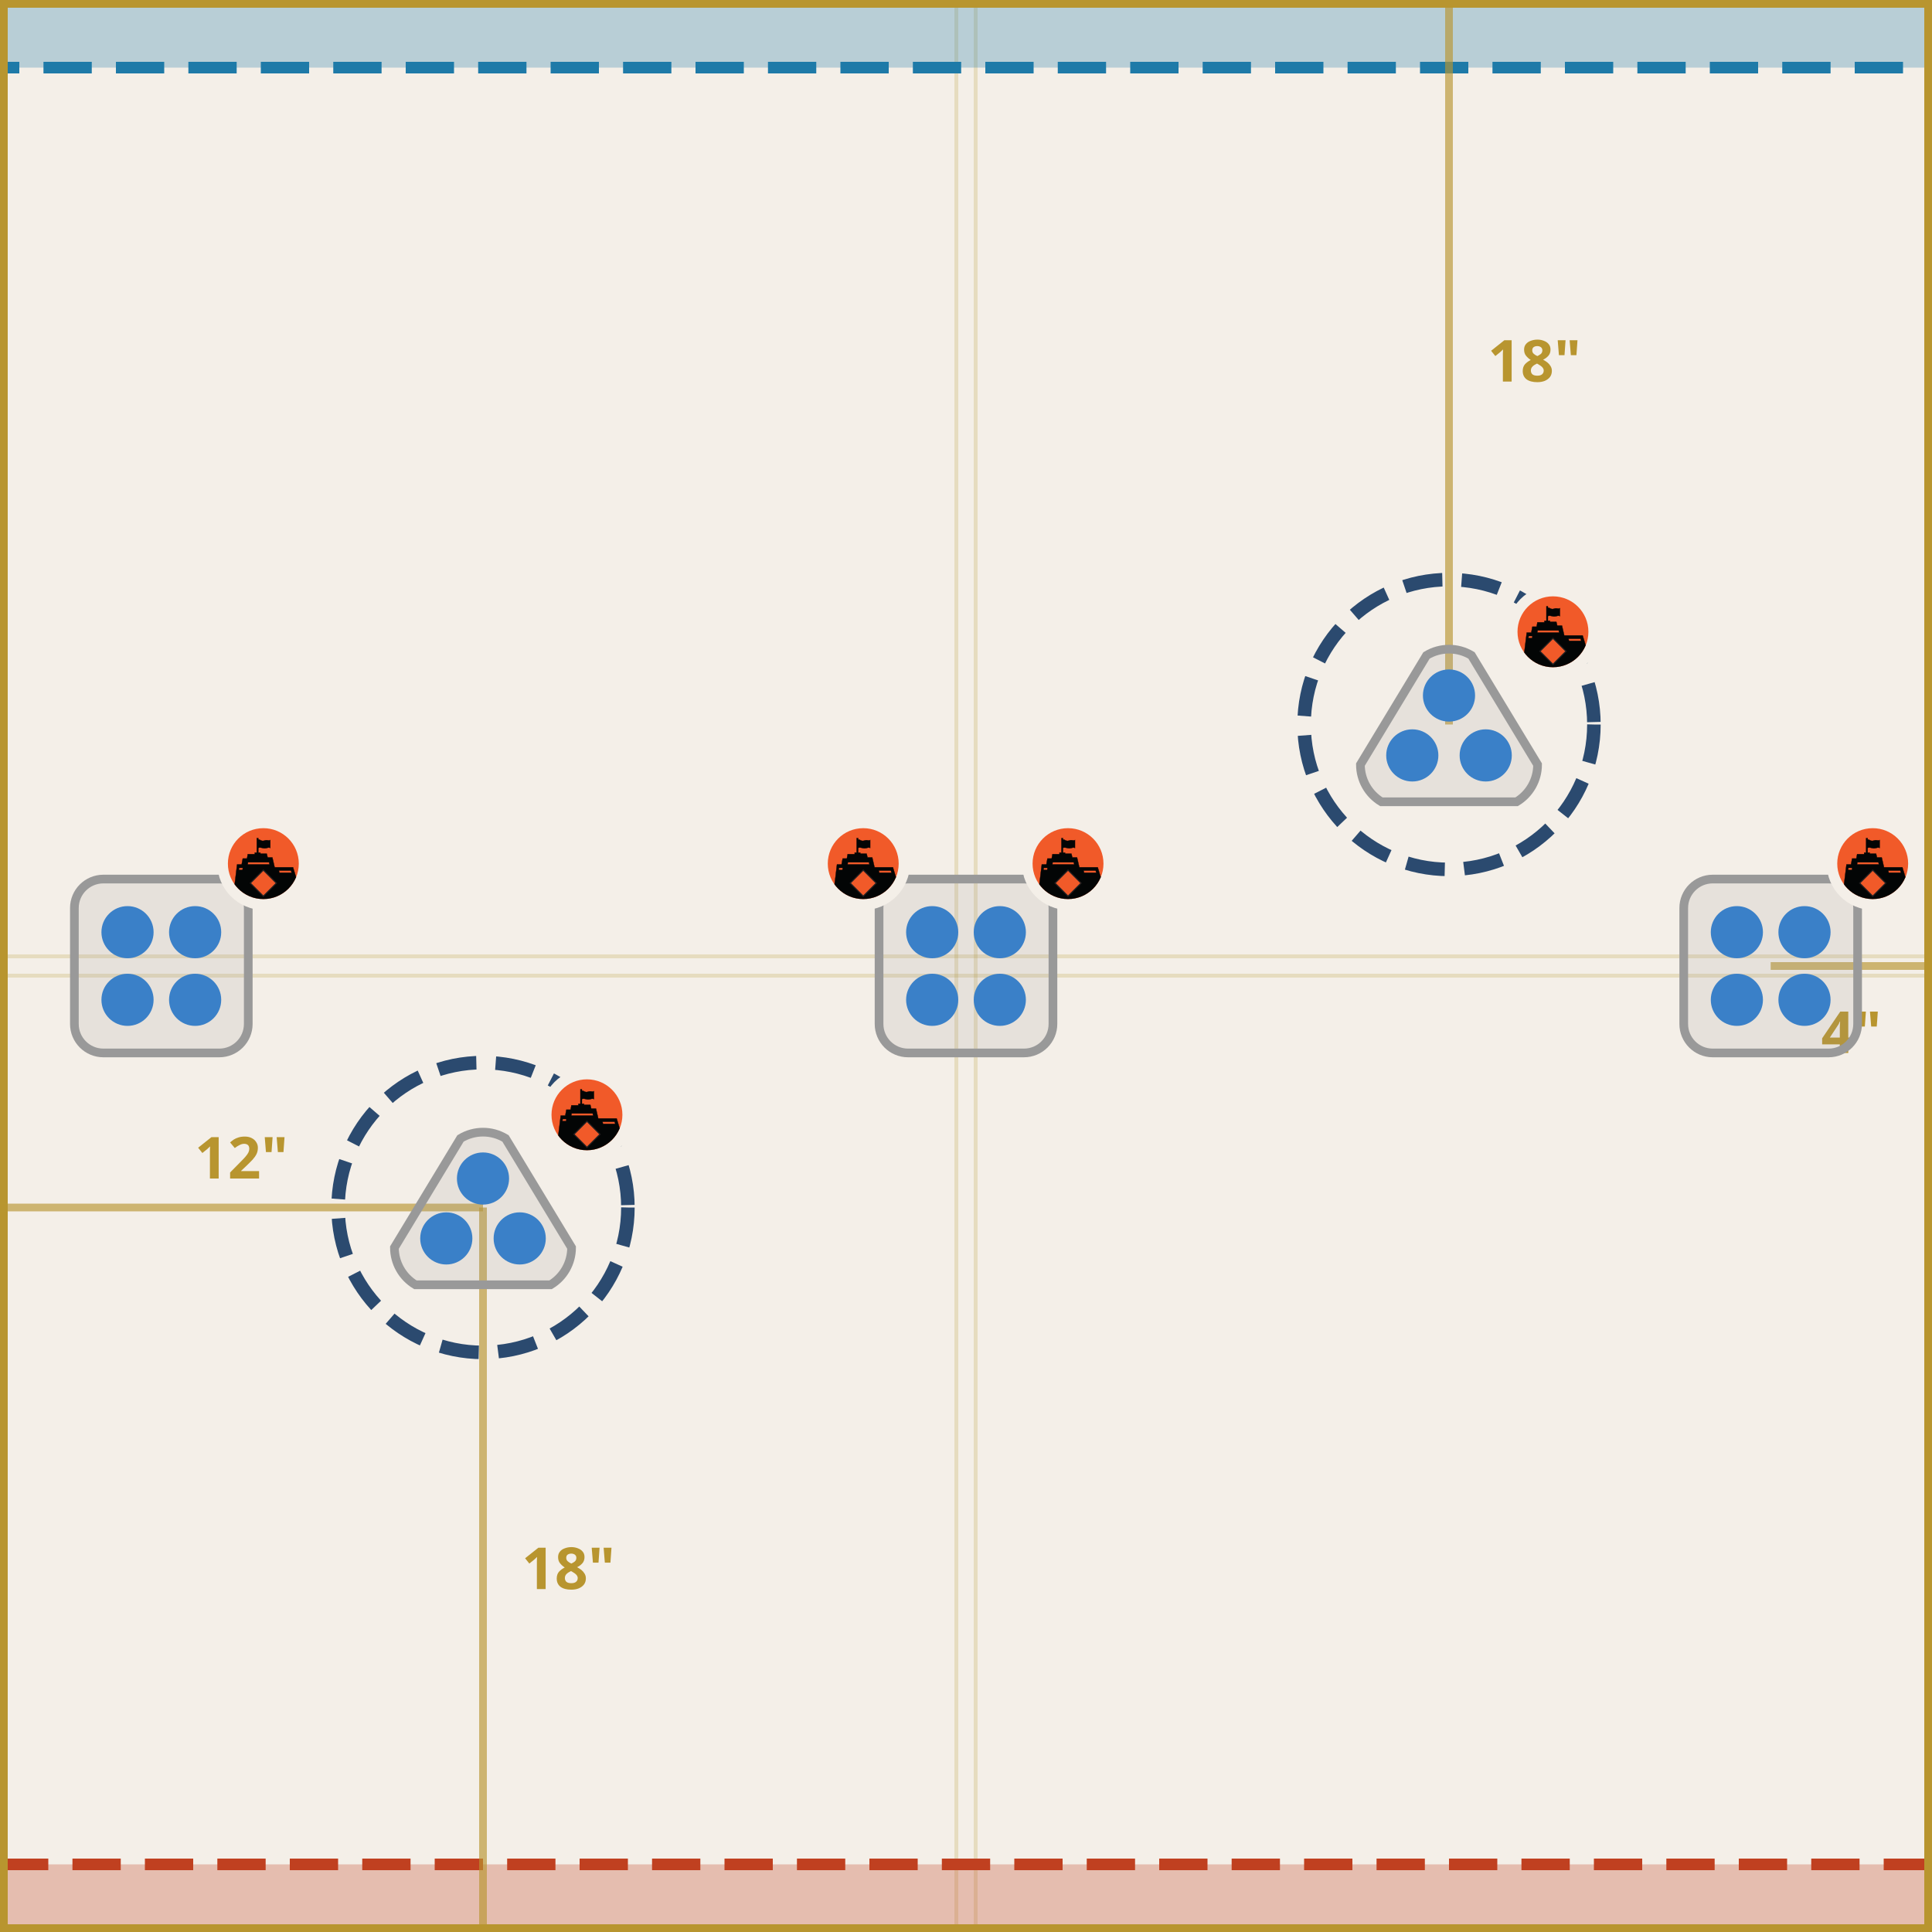
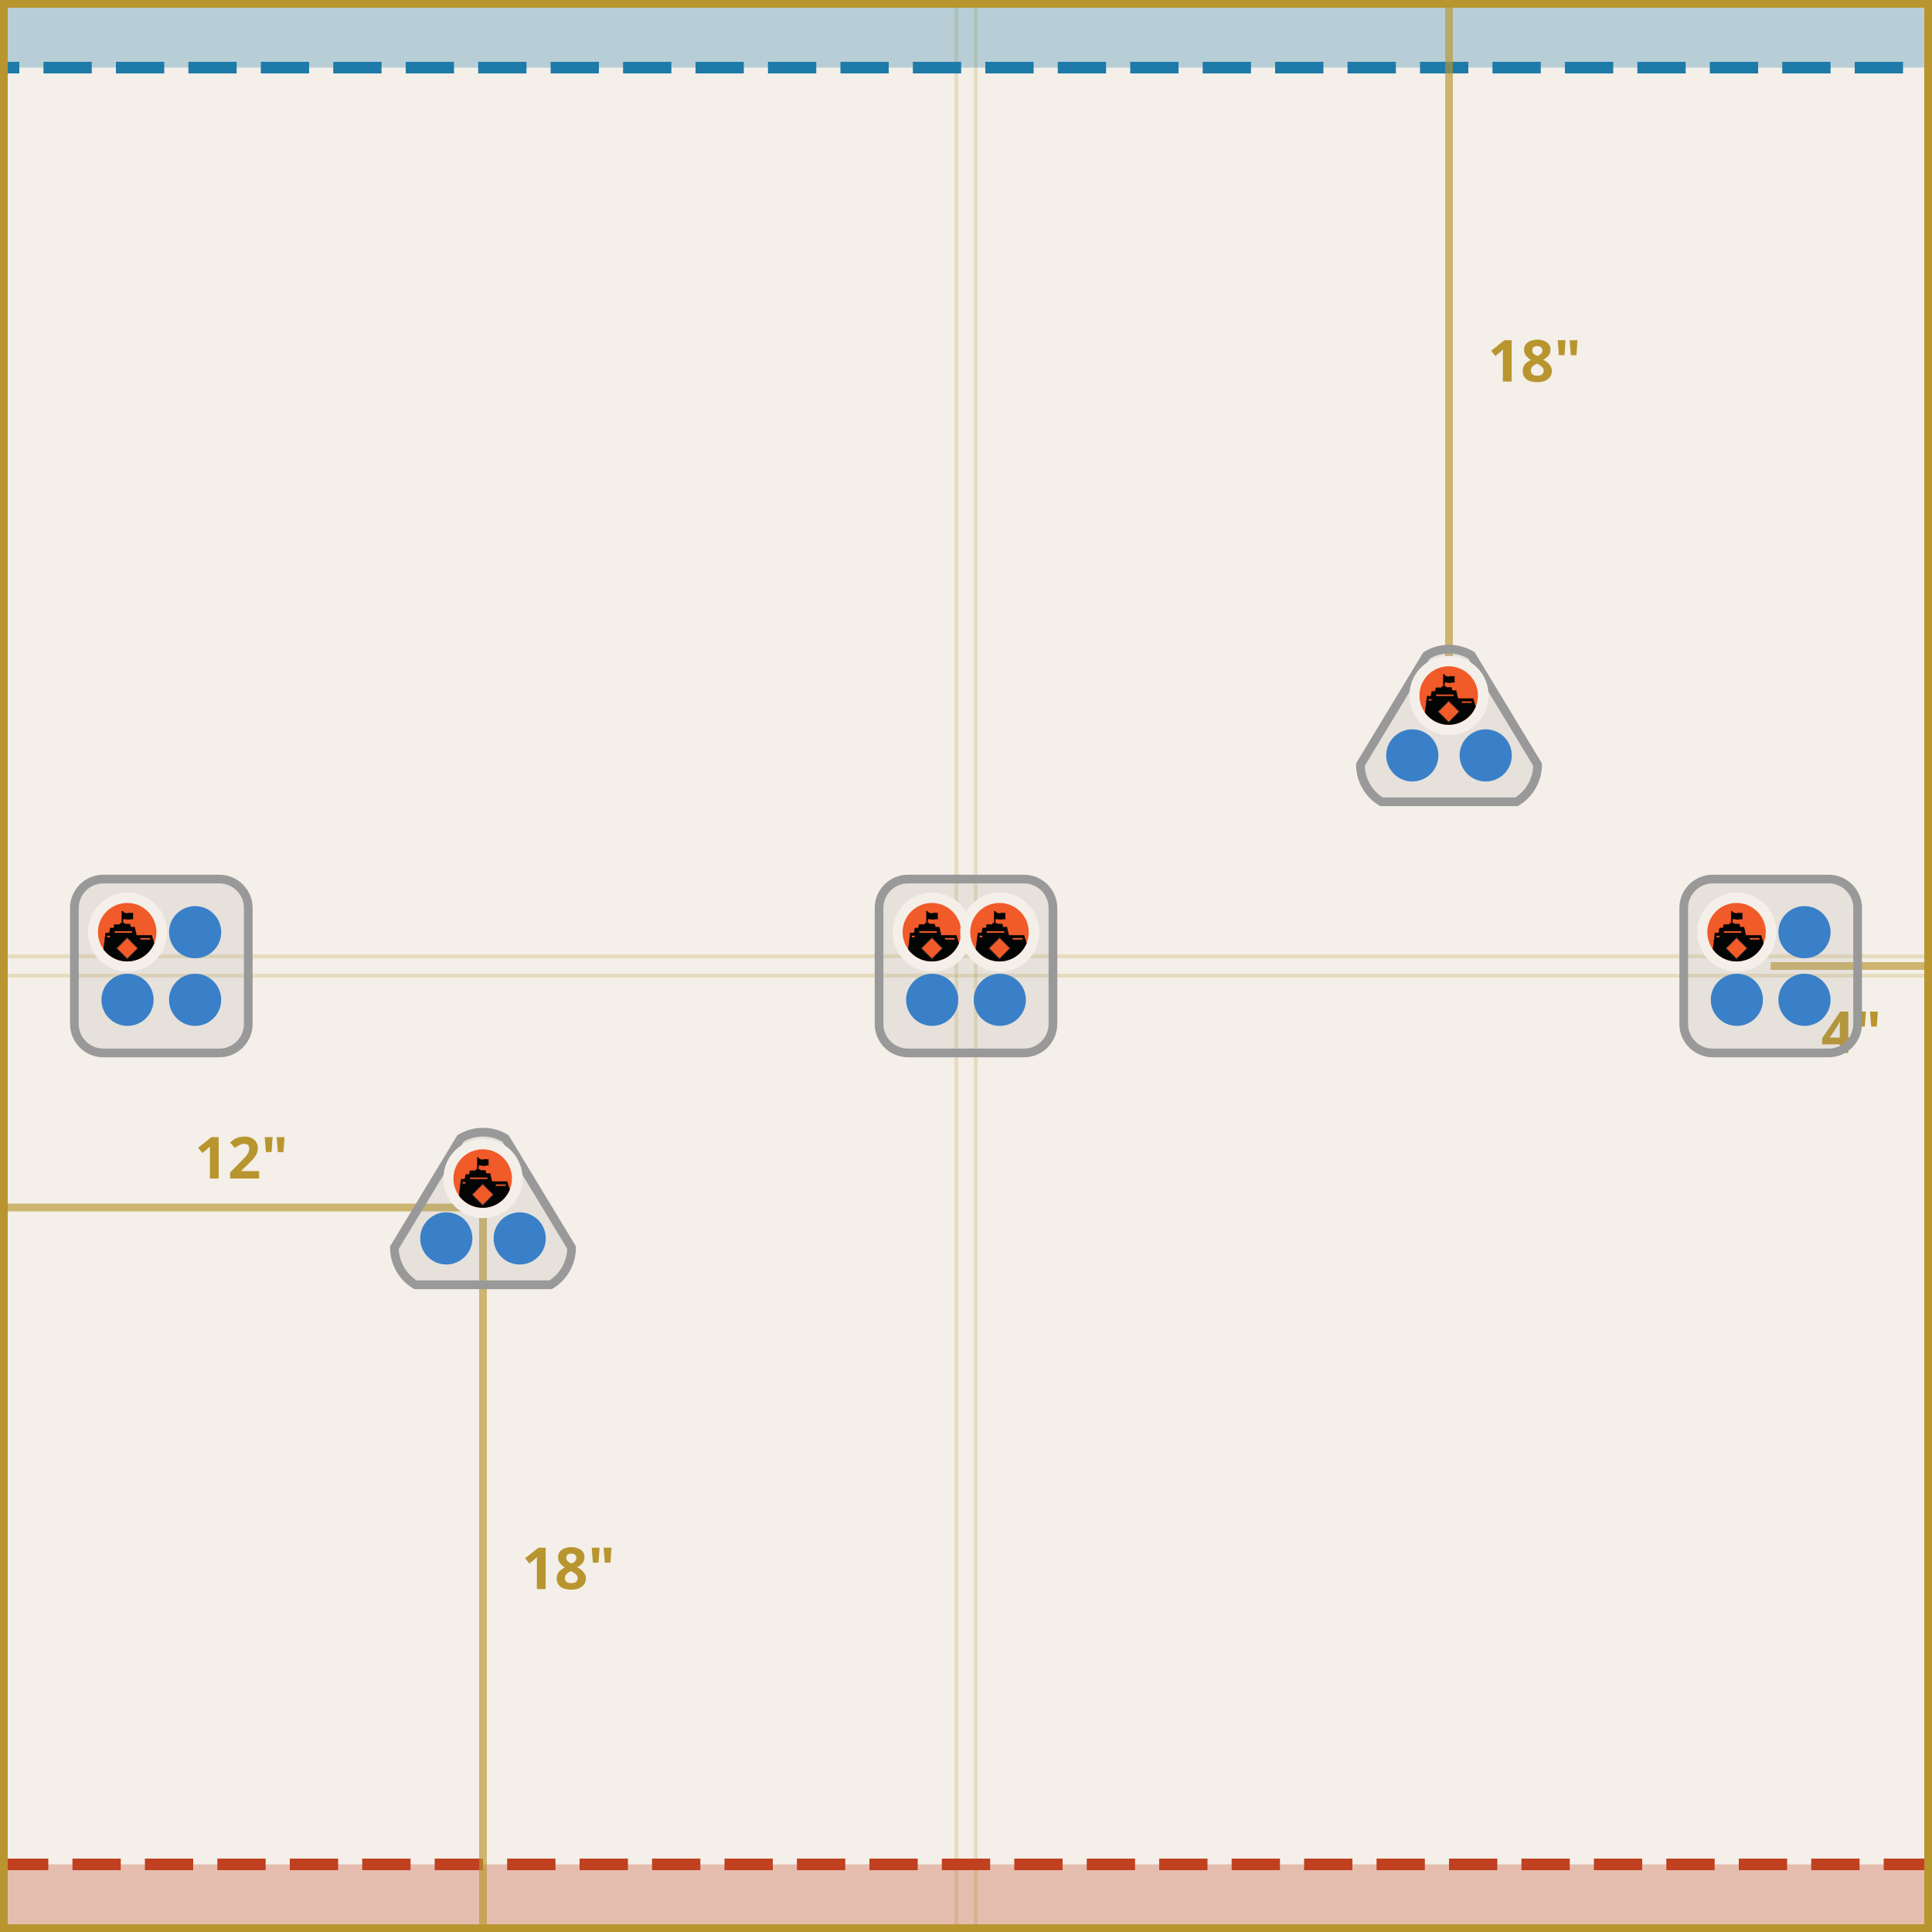
<svg xmlns="http://www.w3.org/2000/svg" viewBox="0 0 200 200" width="1000" height="1000">
  <rect width="200" height="200" fill="#f4efe8" />
  <line x1="99" y1="0" x2="99" y2="200" stroke="#B8952F" stroke-width=".4" opacity=".22" />
  <line x1="101" y1="0" x2="101" y2="200" stroke="#B8952F" stroke-width=".4" opacity=".22" />
  <line x1="0" y1="99" x2="200" y2="99" stroke="#B8952F" stroke-width=".4" opacity=".22" />
  <line x1="0" y1="101" x2="200" y2="101" stroke="#B8952F" stroke-width=".4" opacity=".22" />
  <rect x="0" y="0" width="200" height="7" fill="#1E7AA8" fill-opacity=".28" stroke="#1E7AA8" stroke-width="1.2" stroke-dasharray="5,2.5" />
  <rect x="0" y="193" width="200" height="7" fill="#C04020" fill-opacity=".28" stroke="#C04020" stroke-width="1.2" stroke-dasharray="5,2.5" />
  <rect x="0" y="0" width="200" height="200" fill="none" stroke="#B8952F" stroke-width="1.6" />
-   <line x1="150" y1="75" x2="150" y2="0" stroke="#B8952F" stroke-width=".8" opacity=".65" />
-   <line x1="147" y1="0" x2="153" y2="0" stroke="#B8952F" stroke-width=".8" opacity=".7" />
-   <text x="154" y="39.5" text-anchor="start" font-size="6" fill="#B8952F" font-family="sans-serif" font-weight="600">18"</text>
-   <line x1="50" y1="125" x2="0" y2="125" stroke="#B8952F" stroke-width=".8" opacity=".65" />
-   <line x1="0" y1="122" x2="0" y2="128" stroke="#B8952F" stroke-width=".8" opacity=".7" />
-   <text x="25" y="122" text-anchor="middle" font-size="6" fill="#B8952F" font-family="sans-serif" font-weight="600">12"</text>
-   <line x1="50" y1="125" x2="50" y2="200" stroke="#B8952F" stroke-width=".8" opacity=".65" />
-   <line x1="47" y1="200" x2="53" y2="200" stroke="#B8952F" stroke-width=".8" opacity=".7" />
-   <text x="54" y="164.5" text-anchor="start" font-size="6" fill="#B8952F" font-family="sans-serif" font-weight="600">18"</text>
+   <g data-size="clash">
+     <line x1="150" y1="75" x2="150" y2="0" stroke="#B8952F" stroke-width=".8" opacity=".65" />
+     <line x1="147" y1="0" x2="153" y2="0" stroke="#B8952F" stroke-width=".8" opacity=".7" />
+     <text x="154" y="39.5" text-anchor="start" font-size="6" fill="#B8952F" font-family="sans-serif" font-weight="600">18"</text>
+   </g>
+   <g data-size="clash">
+     <line x1="50" y1="125" x2="0" y2="125" stroke="#B8952F" stroke-width=".8" opacity=".65" />
+     <line x1="0" y1="122" x2="0" y2="128" stroke="#B8952F" stroke-width=".8" opacity=".7" />
+     <text x="25" y="122" text-anchor="middle" font-size="6" fill="#B8952F" font-family="sans-serif" font-weight="600">12"</text>
+     <line x1="50" y1="125" x2="50" y2="200" stroke="#B8952F" stroke-width=".8" opacity=".65" />
+     <line x1="47" y1="200" x2="53" y2="200" stroke="#B8952F" stroke-width=".8" opacity=".7" />
+     <text x="54" y="164.5" text-anchor="start" font-size="6" fill="#B8952F" font-family="sans-serif" font-weight="600">18"</text>
+   </g>
  <line x1="183.3" y1="100" x2="200" y2="100" stroke="#B8952F" stroke-width=".8" opacity=".65" />
  <line x1="200" y1="97" x2="200" y2="103" stroke="#B8952F" stroke-width=".8" opacity=".7" />
  <text x="191.65" y="109" text-anchor="middle" font-size="6" fill="#B8952F" font-family="sans-serif" font-weight="600">4"</text>
-   <circle cx="150" cy="75" r="15" fill="none" stroke="#2B4A6F" stroke-width="1.4" stroke-dasharray="4,2" />
-   <circle cx="50" cy="125" r="15" fill="none" stroke="#2B4A6F" stroke-width="1.4" stroke-dasharray="4,2" />
  <g>
    <rect x="7.7" y="91" width="18" height="18" rx="3" fill="rgb(150,150,150)" fill-opacity=".15" stroke="#999" stroke-width=".9" />
    <circle cx="13.2" cy="96.5" r="2.7" fill="#3A80C8" />
    <circle cx="20.2" cy="96.5" r="2.7" fill="#3A80C8" />
    <circle cx="13.2" cy="103.5" r="2.7" fill="#3A80C8" />
    <circle cx="20.2" cy="103.5" r="2.7" fill="#3A80C8" />
  </g>
-   <g>
-     <path d="M152.33,67.85 L159.17,79.15 A4.5,4.5 0 0,1 157,83 L143,83 A4.5,4.5 0 0,1 140.83,79.15 L147.67,67.85 A4.5,4.5 0 0,1 152.33,67.85 Z" fill="rgb(150,150,150)" fill-opacity=".15" stroke="#999" stroke-width=".9" />
-     <circle cx="150" cy="72" r="2.7" fill="#3A80C8" />
-     <circle cx="146.2" cy="78.2" r="2.7" fill="#3A80C8" />
-     <circle cx="153.8" cy="78.2" r="2.7" fill="#3A80C8" />
+   <g data-size="clash">
+     <g>
+       <path d="M152.33,67.85 L159.17,79.15 A4.5,4.5 0 0,1 157,83 L143,83 A4.5,4.5 0 0,1 140.83,79.15 L147.67,67.85 A4.5,4.5 0 0,1 152.33,67.85 Z" fill="rgb(150,150,150)" fill-opacity=".15" stroke="#999" stroke-width=".9" />
+       <circle cx="150" cy="72" r="2.7" fill="#3A80C8" />
+       <circle cx="146.2" cy="78.2" r="2.7" fill="#3A80C8" />
+       <circle cx="153.8" cy="78.2" r="2.7" fill="#3A80C8" />
+     </g>
  </g>
  <g>
    <rect x="91" y="91" width="18" height="18" rx="3" fill="rgb(150,150,150)" fill-opacity=".15" stroke="#999" stroke-width=".9" />
    <circle cx="96.5" cy="96.5" r="2.7" fill="#3A80C8" />
    <circle cx="103.5" cy="96.5" r="2.7" fill="#3A80C8" />
    <circle cx="96.5" cy="103.5" r="2.7" fill="#3A80C8" />
    <circle cx="103.5" cy="103.5" r="2.7" fill="#3A80C8" />
  </g>
-   <g>
-     <path d="M52.33,117.85 L59.17,129.15 A4.5,4.5 0 0,1 57,133 L43,133 A4.5,4.5 0 0,1 40.83,129.15 L47.67,117.85 A4.5,4.5 0 0,1 52.33,117.85 Z" fill="rgb(150,150,150)" fill-opacity=".15" stroke="#999" stroke-width=".9" />
-     <circle cx="50" cy="122" r="2.7" fill="#3A80C8" />
-     <circle cx="46.2" cy="128.2" r="2.7" fill="#3A80C8" />
-     <circle cx="53.8" cy="128.2" r="2.7" fill="#3A80C8" />
+   <g data-size="clash">
+     <g>
+       <path d="M52.33,117.85 L59.17,129.15 A4.5,4.5 0 0,1 57,133 L43,133 A4.5,4.5 0 0,1 40.83,129.15 L47.67,117.85 A4.5,4.5 0 0,1 52.33,117.85 Z" fill="rgb(150,150,150)" fill-opacity=".15" stroke="#999" stroke-width=".9" />
+       <circle cx="50" cy="122" r="2.7" fill="#3A80C8" />
+       <circle cx="46.2" cy="128.2" r="2.7" fill="#3A80C8" />
+       <circle cx="53.8" cy="128.2" r="2.7" fill="#3A80C8" />
+     </g>
  </g>
  <g>
    <rect x="174.3" y="91" width="18" height="18" rx="3" fill="rgb(150,150,150)" fill-opacity=".15" stroke="#999" stroke-width=".9" />
    <circle cx="179.8" cy="96.5" r="2.7" fill="#3A80C8" />
    <circle cx="186.8" cy="96.5" r="2.7" fill="#3A80C8" />
    <circle cx="179.8" cy="103.5" r="2.7" fill="#3A80C8" />
    <circle cx="186.8" cy="103.5" r="2.7" fill="#3A80C8" />
  </g>
-   <circle cx="27.3" cy="89.4" r="4.8" fill="#f4efe8" />
-   <g transform="translate(23.30,85.40) scale(0.125)">
+   <circle cx="13.2" cy="96.5" r="4.1" fill="#f4efe8" />
+   <g transform="translate(9.90,93.20) scale(0.103125)">
    <clipPath id="tk-out">
      <circle cx="31.69" cy="32.02" r="29.36" />
    </clipPath>
    <g clip-path="url(#tk-out)">
      <path fill="#f15a29" d="M61.06 32.02C61.06 48.24 47.91 61.38 31.69 61.38C15.48 61.38 2.33 48.24 2.33 32.02C2.33 15.8 15.48 2.65 31.69 2.65C47.91 2.65 61.06 15.8 61.06 32.02" />
      <path fill="#030505" stroke="#030405" stroke-width="0.25" d="M27.51 19.09L27.51 22.91L29.24 22.91L29.24 23.77L34.49 23.77L35.26 26.91L39.16 26.91L41.05 35.04L56.28 35.04L61.62 52.6L47.99 62.41L20.2 63.05L7.52 52.6L9.97 32.68L13.74 32.68L14.64 27.81L18.15 27.81L18.81 24.17L24.61 24.17L24.61 22.91L26.25 22.91L26.25 10.88L27.51 10.88L27.51 12.31C27.51 12.31 27.96 11.79 28.88 12.36C29.8 12.92 30.79 13.3 31.75 13.14C32.72 12.98 33.65 12.42 34.67 12.6C35.68 12.78 36.49 12.87 36.92 12.76C37.34 12.65 37.46 12.49 37.46 12.49L37.46 19.05C37.46 19.05 36.51 18.49 35.39 18.85C34.27 19.21 32.6 19.54 31.55 19.21C30.49 18.87 28.97 18.66 28.25 18.76C27.77 18.83 27.51 19.09 27.51 19.09" />
      <path fill="#f15a29" d="M11.59 35.51L14.68 35.51L14.46 37.26L11.37 37.26L11.59 35.51" />
      <path fill="none" stroke="#030405" stroke-width="0.25" d="M11.59 35.51L11.37 37.26L14.46 37.26L14.68 35.51Z" />
      <path fill="#f15a29" d="M44.57 37.8L54.59 37.8L55.12 39.55L44.98 39.55L44.57 37.8" />
      <path fill="none" stroke="#030405" stroke-width="0.25" d="M44.57 37.8L44.98 39.55L55.12 39.55L54.59 37.8Z" />
      <path fill="#f15a29" d="M18.97 30.93L36.44 30.93L36.85 32.68L18.75 32.68L18.97 30.93" />
      <path fill="none" stroke="#030405" stroke-width="0.25" d="M18.97 30.93L18.75 32.68L36.85 32.68L36.44 30.93Z" />
      <path fill="#f15a29" d="M31.69 58.97L20.9 48.17L31.69 37.38L42.49 48.17L31.69 58.97" />
      <path fill="none" stroke="#231f20" stroke-width="0.93" d="M31.69 58.97L42.49 48.17L31.69 37.38L20.9 48.17Z" />
    </g>
  </g>
-   <circle cx="160.8" cy="65.4" r="4.8" fill="#f4efe8" />
-   <g transform="translate(156.80,61.40) scale(0.125)">
+   <g data-size="clash">
+     <circle cx="150.0" cy="72.0" r="4.1" fill="#f4efe8" />
+     <g transform="translate(146.70,68.70) scale(0.103125)">
+       <clipPath id="tk-out">
+         <circle cx="31.69" cy="32.02" r="29.36" />
+       </clipPath>
+       <g clip-path="url(#tk-out)">
+         <path fill="#f15a29" d="M61.06 32.02C61.06 48.24 47.91 61.38 31.69 61.38C15.48 61.38 2.33 48.24 2.33 32.02C2.33 15.8 15.48 2.65 31.69 2.65C47.91 2.65 61.06 15.8 61.06 32.02" />
+         <path fill="#030505" stroke="#030405" stroke-width="0.25" d="M27.51 19.09L27.51 22.91L29.24 22.91L29.24 23.77L34.49 23.77L35.26 26.91L39.16 26.91L41.05 35.04L56.28 35.04L61.62 52.6L47.99 62.41L20.2 63.05L7.52 52.6L9.97 32.68L13.74 32.68L14.64 27.81L18.15 27.81L18.81 24.17L24.61 24.17L24.61 22.91L26.25 22.91L26.25 10.88L27.51 10.88L27.51 12.31C27.51 12.31 27.96 11.79 28.88 12.36C29.8 12.92 30.79 13.3 31.75 13.14C32.72 12.98 33.65 12.42 34.67 12.6C35.68 12.78 36.49 12.87 36.92 12.76C37.34 12.65 37.46 12.49 37.46 12.49L37.46 19.05C37.46 19.05 36.51 18.49 35.39 18.85C34.27 19.21 32.6 19.54 31.55 19.21C30.49 18.87 28.97 18.66 28.25 18.76C27.77 18.83 27.51 19.09 27.51 19.09" />
+         <path fill="#f15a29" d="M11.59 35.51L14.68 35.51L14.46 37.26L11.37 37.26L11.59 35.51" />
+         <path fill="none" stroke="#030405" stroke-width="0.25" d="M11.59 35.51L11.37 37.26L14.46 37.26L14.68 35.51Z" />
+         <path fill="#f15a29" d="M44.57 37.8L54.59 37.8L55.12 39.55L44.98 39.55L44.57 37.8" />
+         <path fill="none" stroke="#030405" stroke-width="0.25" d="M44.57 37.8L44.98 39.55L55.12 39.55L54.59 37.8Z" />
+         <path fill="#f15a29" d="M18.97 30.93L36.44 30.93L36.85 32.68L18.75 32.68L18.97 30.93" />
+         <path fill="none" stroke="#030405" stroke-width="0.25" d="M18.97 30.93L18.75 32.68L36.85 32.68L36.44 30.93Z" />
+         <path fill="#f15a29" d="M31.69 58.97L20.9 48.17L31.69 37.38L42.49 48.17L31.69 58.97" />
+         <path fill="none" stroke="#231f20" stroke-width="0.93" d="M31.69 58.97L42.49 48.17L31.69 37.38L20.9 48.17Z" />
+       </g>
+     </g>
+   </g>
+   <circle cx="96.5" cy="96.5" r="4.1" fill="#f4efe8" />
+   <g transform="translate(93.20,93.20) scale(0.103125)">
    <clipPath id="tk-out">
      <circle cx="31.69" cy="32.02" r="29.36" />
    </clipPath>
    <g clip-path="url(#tk-out)">
      <path fill="#f15a29" d="M61.06 32.02C61.06 48.24 47.91 61.38 31.69 61.38C15.48 61.38 2.33 48.24 2.33 32.02C2.33 15.8 15.48 2.65 31.69 2.65C47.91 2.65 61.06 15.8 61.06 32.02" />
      <path fill="#030505" stroke="#030405" stroke-width="0.25" d="M27.51 19.09L27.51 22.91L29.24 22.91L29.24 23.77L34.49 23.77L35.26 26.91L39.16 26.91L41.05 35.04L56.28 35.04L61.62 52.6L47.99 62.41L20.2 63.05L7.52 52.6L9.97 32.68L13.74 32.68L14.64 27.81L18.15 27.81L18.81 24.17L24.61 24.17L24.61 22.91L26.25 22.91L26.25 10.88L27.51 10.88L27.51 12.31C27.51 12.31 27.96 11.79 28.88 12.36C29.8 12.92 30.79 13.3 31.75 13.14C32.72 12.98 33.65 12.42 34.67 12.6C35.68 12.78 36.49 12.87 36.92 12.76C37.34 12.65 37.46 12.49 37.46 12.49L37.46 19.05C37.46 19.05 36.51 18.49 35.39 18.85C34.27 19.21 32.6 19.54 31.55 19.21C30.49 18.87 28.97 18.66 28.25 18.76C27.77 18.83 27.51 19.09 27.51 19.09" />
      <path fill="#f15a29" d="M11.59 35.51L14.68 35.51L14.46 37.26L11.37 37.26L11.59 35.51" />
      <path fill="none" stroke="#030405" stroke-width="0.25" d="M11.59 35.51L11.37 37.26L14.46 37.26L14.68 35.51Z" />
      <path fill="#f15a29" d="M44.57 37.8L54.59 37.8L55.12 39.55L44.98 39.55L44.57 37.8" />
      <path fill="none" stroke="#030405" stroke-width="0.25" d="M44.57 37.8L44.98 39.55L55.12 39.55L54.59 37.8Z" />
      <path fill="#f15a29" d="M18.97 30.93L36.44 30.93L36.85 32.68L18.75 32.68L18.97 30.93" />
      <path fill="none" stroke="#030405" stroke-width="0.25" d="M18.97 30.93L18.75 32.68L36.85 32.68L36.44 30.93Z" />
      <path fill="#f15a29" d="M31.69 58.97L20.9 48.17L31.69 37.38L42.49 48.17L31.69 58.97" />
      <path fill="none" stroke="#231f20" stroke-width="0.93" d="M31.69 58.97L42.49 48.17L31.69 37.38L20.9 48.17Z" />
    </g>
  </g>
-   <circle cx="110.6" cy="89.4" r="4.8" fill="#f4efe8" />
-   <g transform="translate(106.60,85.40) scale(0.125)">
+   <circle cx="103.5" cy="96.5" r="4.1" fill="#f4efe8" />
+   <g transform="translate(100.20,93.20) scale(0.103125)">
    <clipPath id="tk-out">
      <circle cx="31.69" cy="32.02" r="29.36" />
    </clipPath>
    <g clip-path="url(#tk-out)">
      <path fill="#f15a29" d="M61.06 32.02C61.06 48.24 47.91 61.38 31.69 61.38C15.48 61.38 2.33 48.24 2.33 32.02C2.33 15.8 15.48 2.65 31.69 2.65C47.91 2.65 61.06 15.8 61.06 32.02" />
      <path fill="#030505" stroke="#030405" stroke-width="0.25" d="M27.51 19.09L27.51 22.91L29.24 22.91L29.24 23.77L34.49 23.77L35.26 26.91L39.16 26.91L41.05 35.04L56.28 35.04L61.62 52.6L47.99 62.41L20.2 63.05L7.52 52.6L9.97 32.68L13.74 32.68L14.64 27.81L18.15 27.81L18.81 24.17L24.61 24.17L24.61 22.91L26.25 22.91L26.25 10.88L27.51 10.88L27.51 12.31C27.51 12.31 27.96 11.79 28.88 12.36C29.8 12.92 30.79 13.3 31.75 13.14C32.72 12.98 33.65 12.42 34.67 12.6C35.68 12.78 36.49 12.87 36.92 12.76C37.34 12.65 37.46 12.49 37.46 12.49L37.46 19.05C37.46 19.05 36.51 18.49 35.39 18.85C34.27 19.21 32.6 19.54 31.55 19.21C30.49 18.87 28.97 18.66 28.25 18.76C27.77 18.83 27.51 19.09 27.51 19.09" />
      <path fill="#f15a29" d="M11.59 35.51L14.68 35.51L14.46 37.26L11.37 37.26L11.59 35.51" />
      <path fill="none" stroke="#030405" stroke-width="0.25" d="M11.59 35.51L11.37 37.26L14.46 37.26L14.68 35.51Z" />
      <path fill="#f15a29" d="M44.57 37.8L54.59 37.8L55.12 39.55L44.98 39.55L44.57 37.8" />
      <path fill="none" stroke="#030405" stroke-width="0.25" d="M44.57 37.8L44.98 39.55L55.12 39.55L54.59 37.8Z" />
      <path fill="#f15a29" d="M18.97 30.93L36.44 30.93L36.85 32.68L18.75 32.68L18.97 30.93" />
      <path fill="none" stroke="#030405" stroke-width="0.25" d="M18.97 30.93L18.75 32.68L36.85 32.68L36.44 30.93Z" />
      <path fill="#f15a29" d="M31.69 58.97L20.9 48.17L31.69 37.38L42.49 48.17L31.69 58.97" />
      <path fill="none" stroke="#231f20" stroke-width="0.93" d="M31.69 58.97L42.49 48.17L31.69 37.38L20.9 48.17Z" />
    </g>
  </g>
-   <circle cx="89.4" cy="89.4" r="4.8" fill="#f4efe8" />
-   <g transform="translate(85.40,85.40) scale(0.125)">
-     <clipPath id="tk-out">
-       <circle cx="31.69" cy="32.02" r="29.36" />
-     </clipPath>
-     <g clip-path="url(#tk-out)">
-       <path fill="#f15a29" d="M61.06 32.02C61.06 48.24 47.91 61.38 31.69 61.38C15.48 61.38 2.33 48.24 2.33 32.02C2.33 15.8 15.48 2.65 31.69 2.65C47.91 2.65 61.06 15.8 61.06 32.02" />
-       <path fill="#030505" stroke="#030405" stroke-width="0.25" d="M27.51 19.09L27.51 22.91L29.24 22.91L29.24 23.77L34.49 23.77L35.26 26.91L39.16 26.91L41.05 35.04L56.28 35.04L61.62 52.6L47.99 62.41L20.2 63.05L7.52 52.6L9.97 32.68L13.74 32.68L14.64 27.81L18.15 27.81L18.81 24.17L24.61 24.17L24.61 22.91L26.25 22.91L26.25 10.88L27.51 10.88L27.51 12.31C27.51 12.31 27.96 11.79 28.88 12.36C29.8 12.92 30.79 13.3 31.75 13.14C32.72 12.98 33.65 12.42 34.67 12.6C35.68 12.78 36.49 12.87 36.92 12.76C37.34 12.65 37.46 12.49 37.46 12.49L37.46 19.05C37.46 19.05 36.51 18.49 35.39 18.85C34.27 19.21 32.6 19.54 31.55 19.21C30.49 18.87 28.97 18.66 28.25 18.76C27.77 18.83 27.51 19.09 27.51 19.09" />
-       <path fill="#f15a29" d="M11.59 35.51L14.68 35.51L14.46 37.26L11.37 37.26L11.59 35.51" />
-       <path fill="none" stroke="#030405" stroke-width="0.25" d="M11.59 35.51L11.37 37.26L14.46 37.26L14.68 35.51Z" />
-       <path fill="#f15a29" d="M44.57 37.8L54.59 37.8L55.12 39.55L44.98 39.55L44.57 37.8" />
-       <path fill="none" stroke="#030405" stroke-width="0.25" d="M44.57 37.8L44.98 39.55L55.12 39.55L54.59 37.8Z" />
-       <path fill="#f15a29" d="M18.97 30.93L36.44 30.93L36.85 32.68L18.75 32.68L18.97 30.93" />
-       <path fill="none" stroke="#030405" stroke-width="0.25" d="M18.97 30.93L18.75 32.68L36.85 32.68L36.44 30.93Z" />
-       <path fill="#f15a29" d="M31.69 58.97L20.9 48.17L31.69 37.38L42.49 48.17L31.69 58.97" />
-       <path fill="none" stroke="#231f20" stroke-width="0.93" d="M31.69 58.97L42.49 48.17L31.69 37.38L20.9 48.17Z" />
+   <g data-size="clash">
+     <circle cx="50.0" cy="122.0" r="4.1" fill="#f4efe8" />
+     <g transform="translate(46.70,118.70) scale(0.103125)">
+       <clipPath id="tk-out">
+         <circle cx="31.69" cy="32.02" r="29.36" />
+       </clipPath>
+       <g clip-path="url(#tk-out)">
+         <path fill="#f15a29" d="M61.06 32.02C61.06 48.24 47.91 61.38 31.69 61.38C15.48 61.38 2.33 48.24 2.33 32.02C2.33 15.8 15.48 2.65 31.69 2.65C47.91 2.65 61.06 15.8 61.06 32.02" />
+         <path fill="#030505" stroke="#030405" stroke-width="0.25" d="M27.51 19.09L27.51 22.91L29.24 22.91L29.24 23.77L34.49 23.77L35.26 26.91L39.16 26.91L41.05 35.04L56.28 35.04L61.62 52.6L47.99 62.41L20.2 63.05L7.52 52.6L9.97 32.68L13.74 32.68L14.64 27.81L18.15 27.81L18.81 24.17L24.61 24.17L24.61 22.91L26.25 22.91L26.25 10.88L27.51 10.88L27.51 12.31C27.51 12.31 27.96 11.79 28.88 12.36C29.8 12.92 30.79 13.3 31.75 13.14C32.72 12.98 33.65 12.42 34.67 12.6C35.68 12.78 36.49 12.87 36.92 12.76C37.34 12.65 37.46 12.49 37.46 12.49L37.46 19.05C37.46 19.05 36.51 18.49 35.39 18.85C34.27 19.21 32.6 19.54 31.55 19.21C30.49 18.87 28.97 18.66 28.25 18.76C27.77 18.83 27.51 19.09 27.51 19.09" />
+         <path fill="#f15a29" d="M11.59 35.51L14.68 35.51L14.46 37.26L11.37 37.26L11.59 35.51" />
+         <path fill="none" stroke="#030405" stroke-width="0.25" d="M11.59 35.51L11.37 37.26L14.46 37.26L14.68 35.51Z" />
+         <path fill="#f15a29" d="M44.57 37.8L54.59 37.8L55.12 39.55L44.98 39.55L44.57 37.8" />
+         <path fill="none" stroke="#030405" stroke-width="0.25" d="M44.57 37.8L44.98 39.55L55.12 39.55L54.59 37.8Z" />
+         <path fill="#f15a29" d="M18.97 30.93L36.44 30.93L36.85 32.68L18.75 32.68L18.97 30.93" />
+         <path fill="none" stroke="#030405" stroke-width="0.25" d="M18.97 30.93L18.75 32.68L36.85 32.68L36.44 30.93Z" />
+         <path fill="#f15a29" d="M31.69 58.97L20.9 48.17L31.69 37.38L42.49 48.17L31.69 58.97" />
+         <path fill="none" stroke="#231f20" stroke-width="0.93" d="M31.69 58.97L42.49 48.17L31.69 37.38L20.9 48.17Z" />
+       </g>
    </g>
  </g>
-   <circle cx="60.8" cy="115.4" r="4.8" fill="#f4efe8" />
-   <g transform="translate(56.80,111.40) scale(0.125)">
-     <clipPath id="tk-out">
-       <circle cx="31.69" cy="32.02" r="29.36" />
-     </clipPath>
-     <g clip-path="url(#tk-out)">
-       <path fill="#f15a29" d="M61.06 32.02C61.06 48.24 47.91 61.38 31.69 61.38C15.48 61.38 2.33 48.24 2.33 32.02C2.33 15.8 15.48 2.65 31.69 2.65C47.91 2.65 61.06 15.8 61.06 32.02" />
-       <path fill="#030505" stroke="#030405" stroke-width="0.25" d="M27.51 19.09L27.51 22.91L29.24 22.91L29.24 23.77L34.49 23.77L35.26 26.91L39.16 26.91L41.05 35.04L56.28 35.04L61.62 52.6L47.99 62.41L20.2 63.05L7.52 52.6L9.97 32.68L13.74 32.68L14.64 27.81L18.15 27.81L18.81 24.17L24.61 24.17L24.61 22.91L26.25 22.91L26.25 10.88L27.51 10.88L27.51 12.31C27.51 12.31 27.96 11.79 28.88 12.36C29.8 12.92 30.79 13.3 31.75 13.14C32.72 12.98 33.65 12.42 34.67 12.6C35.68 12.78 36.49 12.87 36.92 12.76C37.34 12.65 37.46 12.49 37.46 12.49L37.46 19.05C37.46 19.05 36.51 18.49 35.39 18.85C34.27 19.21 32.6 19.54 31.55 19.21C30.49 18.87 28.97 18.66 28.25 18.76C27.77 18.83 27.51 19.09 27.51 19.09" />
-       <path fill="#f15a29" d="M11.59 35.51L14.68 35.51L14.46 37.26L11.37 37.26L11.59 35.51" />
-       <path fill="none" stroke="#030405" stroke-width="0.25" d="M11.59 35.51L11.37 37.26L14.46 37.26L14.68 35.51Z" />
-       <path fill="#f15a29" d="M44.57 37.8L54.59 37.8L55.12 39.55L44.98 39.55L44.57 37.8" />
-       <path fill="none" stroke="#030405" stroke-width="0.25" d="M44.57 37.8L44.98 39.55L55.12 39.55L54.59 37.8Z" />
-       <path fill="#f15a29" d="M18.97 30.93L36.44 30.93L36.85 32.68L18.75 32.68L18.97 30.93" />
-       <path fill="none" stroke="#030405" stroke-width="0.25" d="M18.97 30.93L18.75 32.68L36.85 32.68L36.44 30.93Z" />
-       <path fill="#f15a29" d="M31.69 58.97L20.9 48.17L31.69 37.38L42.49 48.17L31.69 58.97" />
-       <path fill="none" stroke="#231f20" stroke-width="0.93" d="M31.69 58.97L42.49 48.17L31.69 37.38L20.9 48.17Z" />
-     </g>
-   </g>
-   <circle cx="193.9" cy="89.4" r="4.8" fill="#f4efe8" />
-   <g transform="translate(189.90,85.40) scale(0.125)">
+   <circle cx="179.8" cy="96.5" r="4.1" fill="#f4efe8" />
+   <g transform="translate(176.50,93.20) scale(0.103125)">
    <clipPath id="tk-out">
      <circle cx="31.69" cy="32.02" r="29.36" />
    </clipPath>
    <g clip-path="url(#tk-out)">
      <path fill="#f15a29" d="M61.06 32.02C61.06 48.24 47.91 61.38 31.69 61.38C15.48 61.38 2.33 48.24 2.33 32.02C2.33 15.8 15.48 2.65 31.69 2.65C47.91 2.65 61.06 15.8 61.06 32.02" />
      <path fill="#030505" stroke="#030405" stroke-width="0.25" d="M27.51 19.09L27.51 22.91L29.24 22.91L29.24 23.77L34.49 23.77L35.26 26.91L39.16 26.91L41.05 35.04L56.28 35.04L61.62 52.6L47.99 62.41L20.2 63.05L7.52 52.6L9.97 32.68L13.74 32.68L14.64 27.81L18.15 27.81L18.81 24.17L24.61 24.17L24.61 22.91L26.25 22.91L26.25 10.88L27.51 10.88L27.51 12.31C27.51 12.31 27.96 11.79 28.88 12.36C29.8 12.92 30.79 13.3 31.75 13.14C32.72 12.98 33.65 12.42 34.67 12.6C35.68 12.78 36.49 12.87 36.92 12.76C37.34 12.65 37.46 12.49 37.46 12.49L37.46 19.05C37.46 19.05 36.51 18.49 35.39 18.85C34.27 19.21 32.6 19.54 31.55 19.21C30.49 18.87 28.97 18.66 28.25 18.76C27.77 18.83 27.51 19.09 27.51 19.09" />
      <path fill="#f15a29" d="M11.59 35.51L14.68 35.51L14.46 37.26L11.37 37.26L11.59 35.51" />
      <path fill="none" stroke="#030405" stroke-width="0.25" d="M11.59 35.51L11.37 37.26L14.46 37.26L14.68 35.51Z" />
      <path fill="#f15a29" d="M44.57 37.8L54.59 37.8L55.12 39.55L44.98 39.55L44.57 37.8" />
      <path fill="none" stroke="#030405" stroke-width="0.25" d="M44.57 37.8L44.98 39.55L55.12 39.55L54.59 37.8Z" />
      <path fill="#f15a29" d="M18.97 30.93L36.44 30.93L36.85 32.68L18.75 32.68L18.97 30.93" />
      <path fill="none" stroke="#030405" stroke-width="0.25" d="M18.97 30.93L18.75 32.68L36.85 32.68L36.44 30.93Z" />
      <path fill="#f15a29" d="M31.69 58.97L20.9 48.17L31.69 37.38L42.49 48.17L31.69 58.97" />
      <path fill="none" stroke="#231f20" stroke-width="0.93" d="M31.69 58.97L42.49 48.17L31.69 37.38L20.9 48.17Z" />
    </g>
  </g>
</svg>
